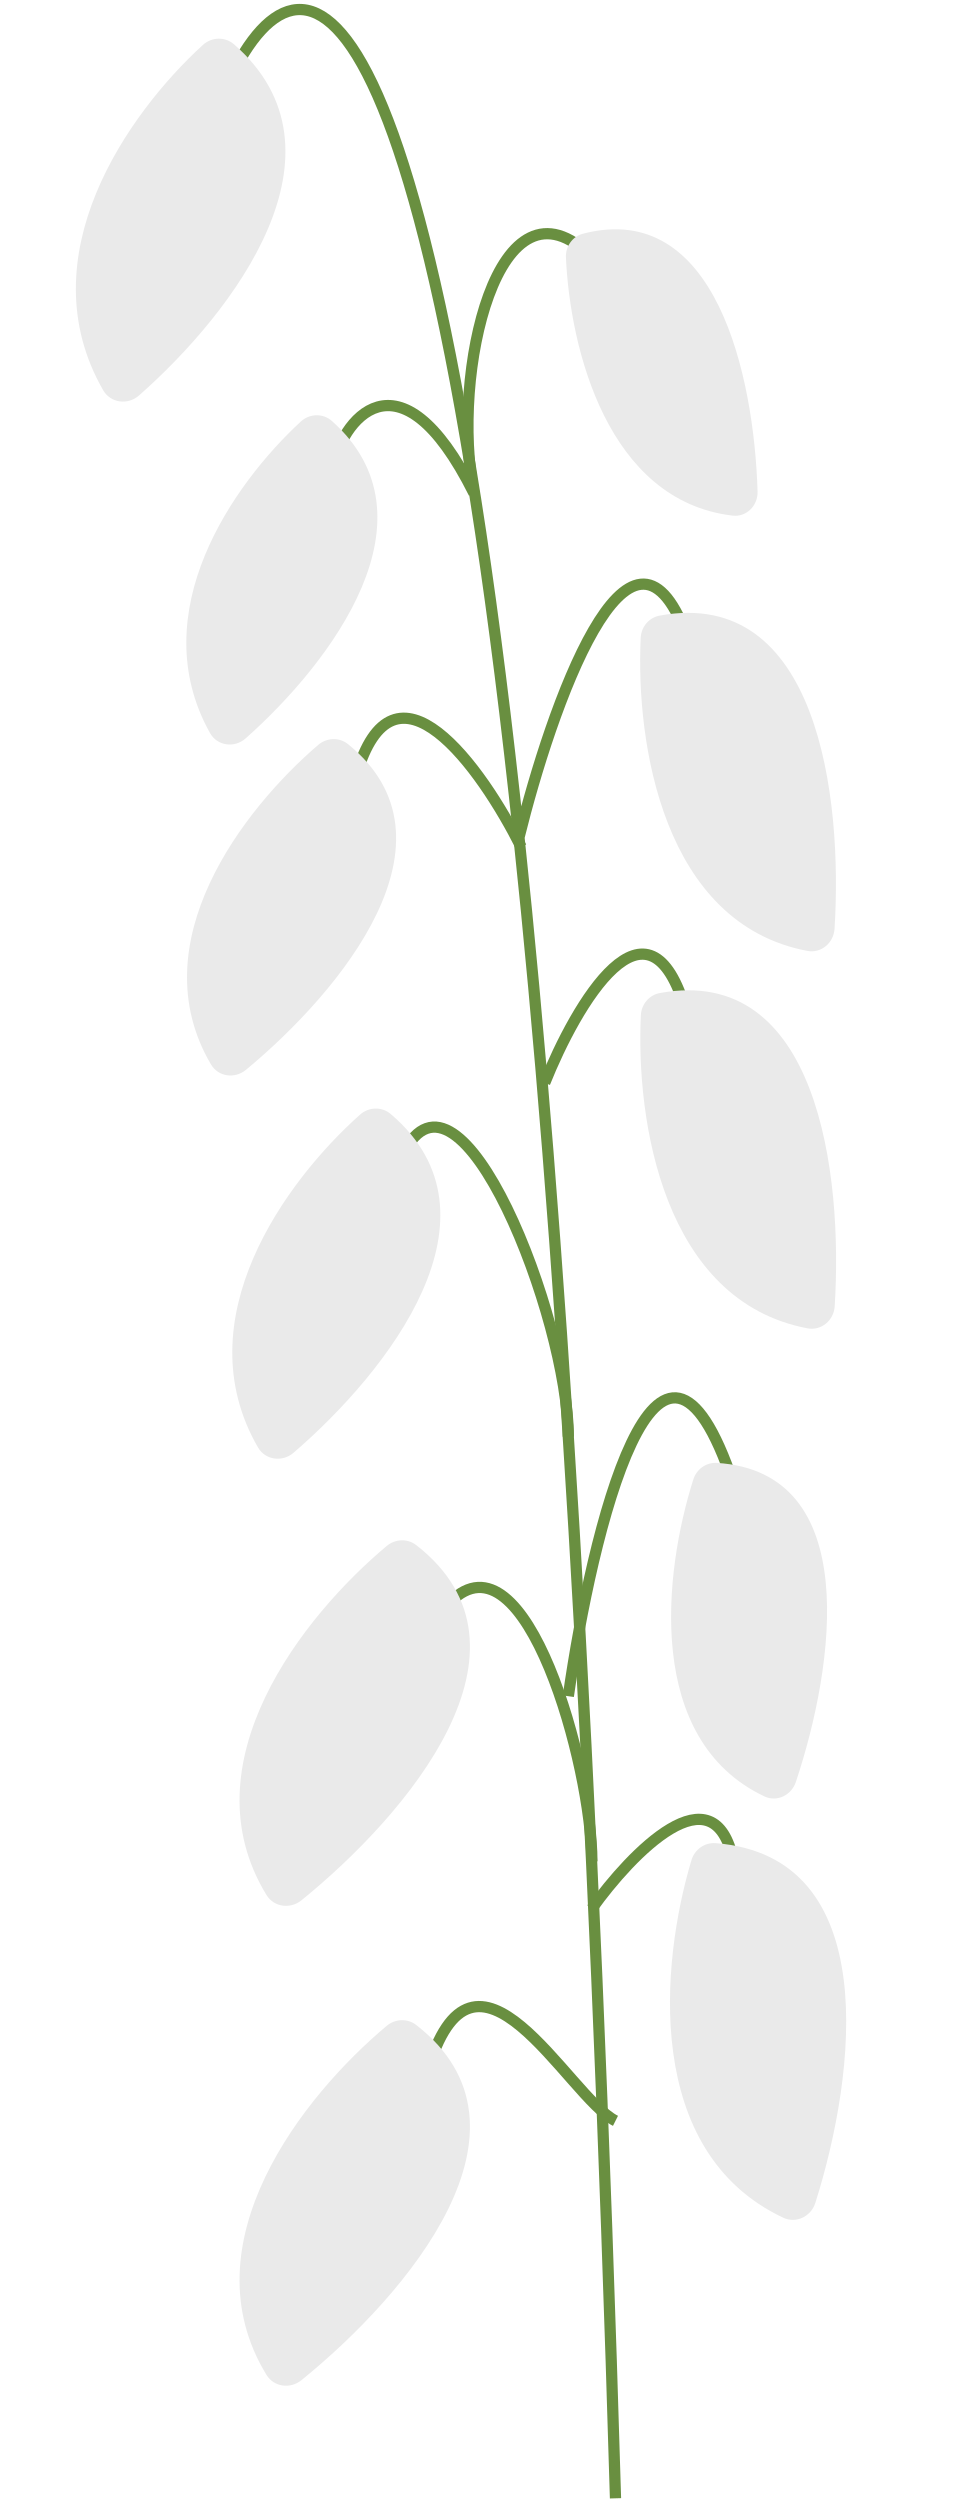
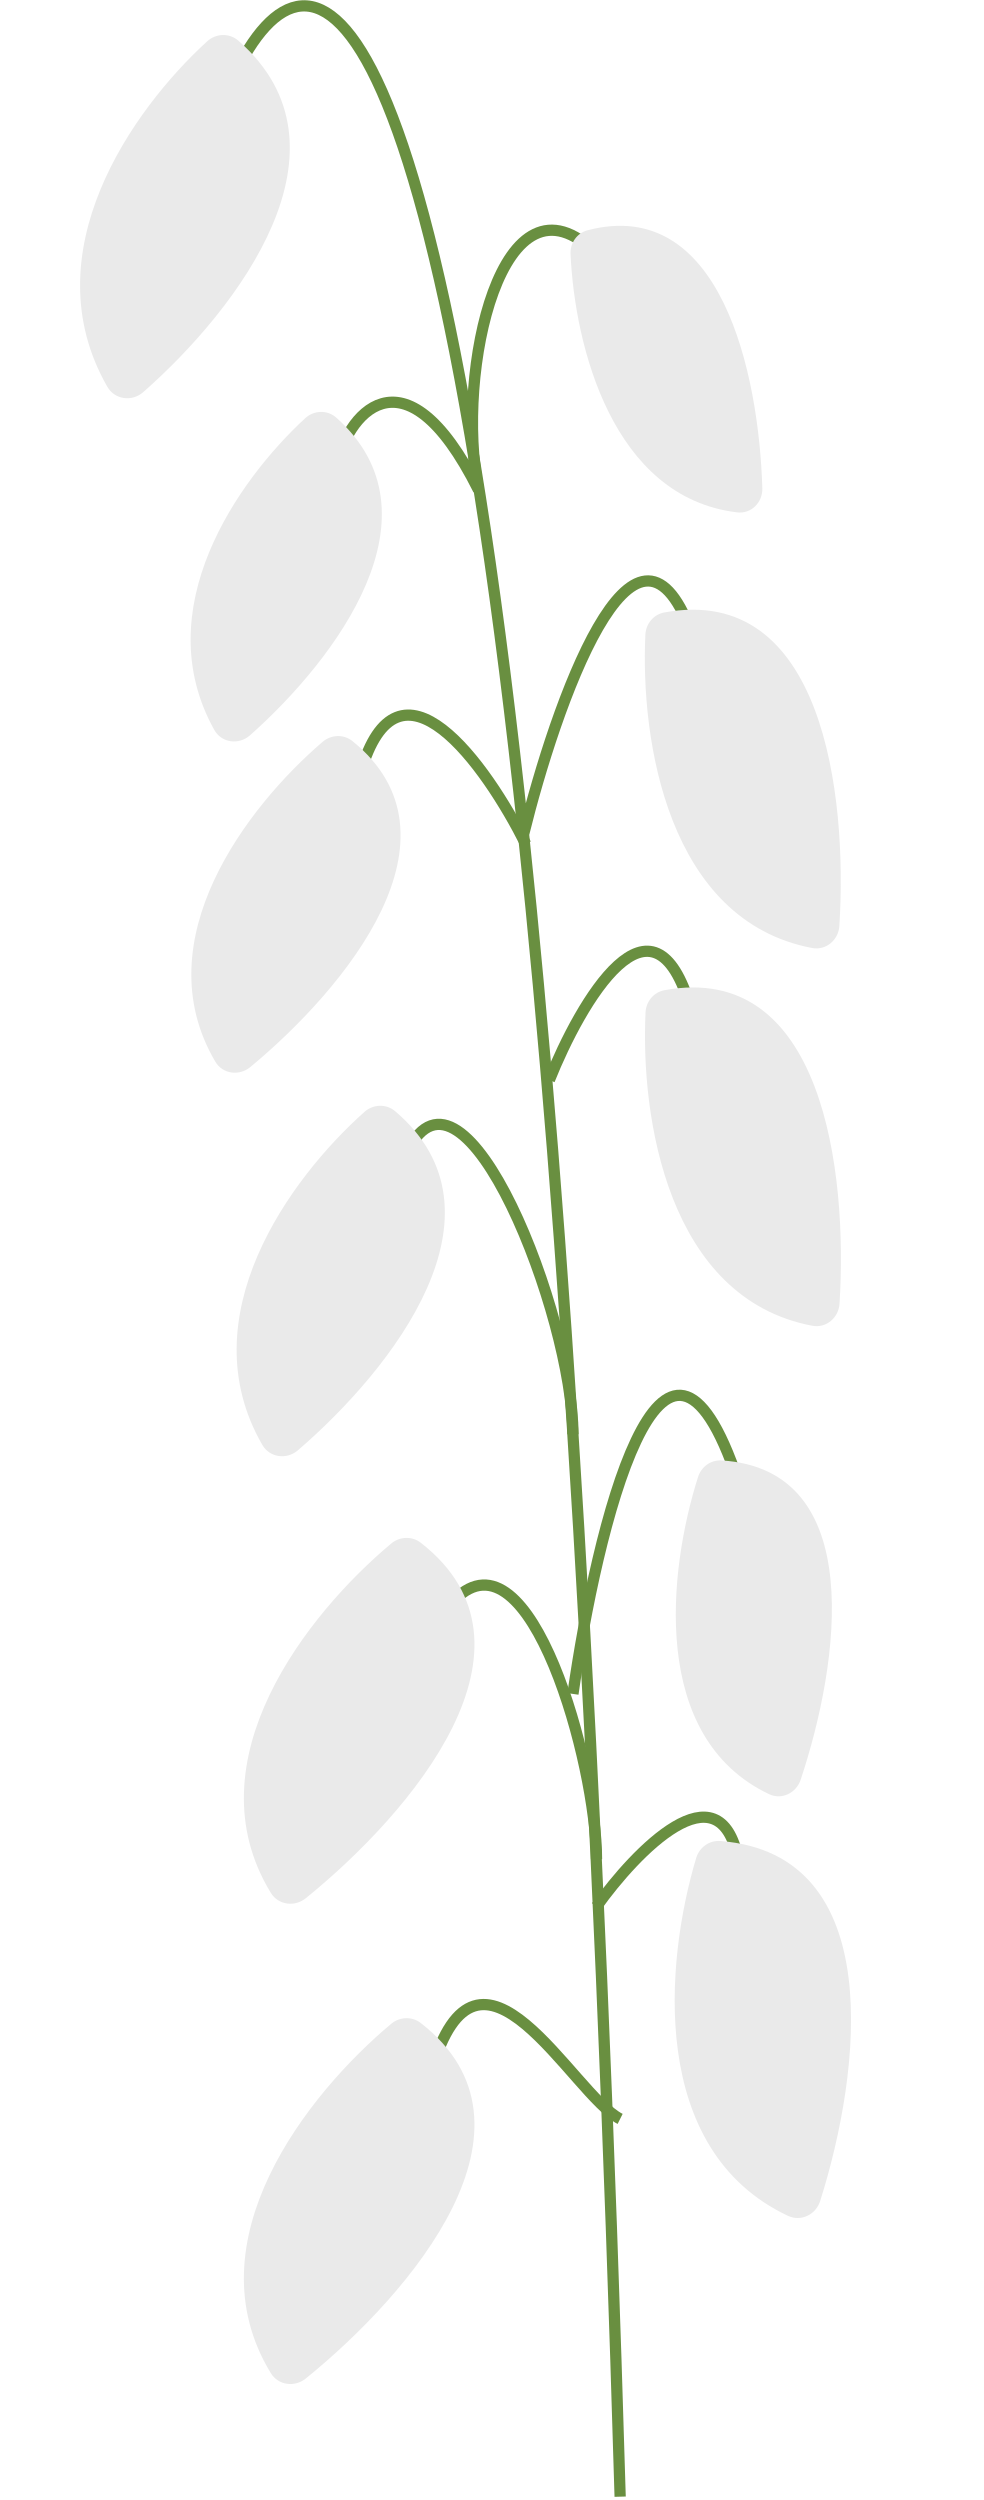
- <svg xmlns="http://www.w3.org/2000/svg" width="174" height="445" viewBox="0 0 174 445" fill="none">
-   <path d="M105.359 339.719C112.358 329.921 127.195 314.524 130.554 331.321" stroke="#698F40" stroke-width="2" />
-   <path d="M101.16 301.925C105.359 272.531 117.117 223.821 130.554 264.133" stroke="#698F40" stroke-width="2" />
-   <path d="M105.357 331.32C105.357 314.521 93.599 271.694 80.162 285.132" stroke="#698F40" stroke-width="2" />
-   <path d="M96.959 192.752C102.558 178.755 115.435 156.64 122.154 180.155" stroke="#698F40" stroke-width="2" />
-   <path d="M105.355 45.783C88.558 28.987 80.163 66.778 84.362 87.772C70.925 60.897 60.567 75.174 59.168 83.573M92.761 150.759C85.763 136.762 70.086 114.647 63.367 138.162" stroke="#698F40" stroke-width="2" />
-   <path d="M109.556 377.509C101.158 373.309 84.361 339.723 75.963 369.113" stroke="#698F40" stroke-width="2" />
-   <path d="M38.172 20.583C51.087 -14.187 74.86 -16.101 92.377 149.061M109.558 444.699C105.657 312.09 99.54 216.604 92.377 149.061M92.377 149.061C98.104 125.831 112.077 86.09 122.155 112.965" stroke="#698F40" stroke-width="2" />
-   <path d="M18.35 69.441C4.735 45.668 22.766 20.201 36.103 8.007C37.67 6.575 40.055 6.492 41.654 7.888C63.446 26.915 41.642 55.508 24.739 70.397C22.746 72.153 19.67 71.747 18.35 69.441Z" fill="#EAEAEA" />
-   <path d="M37.373 130.472C25.432 109.038 41.473 86.173 53.54 75.038C55.1 73.599 57.489 73.52 59.074 74.932C78.403 92.162 59.029 117.836 43.727 131.432C41.741 133.196 38.666 132.792 37.373 130.472Z" fill="#EAEAEA" />
-   <path d="M37.556 189.473C24.862 167.899 43.269 144.055 56.633 132.598C58.157 131.29 60.392 131.197 61.953 132.462C82.963 149.485 60.745 176.368 43.783 190.431C41.81 192.068 38.856 191.683 37.556 189.473Z" fill="#EAEAEA" />
-   <path d="M101.16 255.739C101.16 234.745 81.844 185.195 71.766 205.351" stroke="#698F40" stroke-width="2" />
-   <path d="M45.918 257.639C32.782 234.891 50.817 210.244 64.075 198.413C65.626 197.029 67.954 196.942 69.538 198.288C90.847 216.406 69.057 244.123 52.244 258.597C50.258 260.307 47.229 259.908 45.918 257.639Z" fill="#EAEAEA" />
-   <path d="M47.432 337.309C33.126 313.862 53.993 287.606 68.832 275.185C70.35 273.915 72.533 273.819 74.096 275.035C97.675 293.378 72.478 322.999 53.649 338.261C51.676 339.861 48.756 339.478 47.432 337.309Z" fill="#EAEAEA" />
-   <path d="M47.432 422.727C33.126 399.28 53.993 373.024 68.832 360.603C70.35 359.333 72.533 359.237 74.096 360.453C97.675 378.796 72.478 408.417 53.649 423.679C51.676 425.279 48.756 424.896 47.432 422.727Z" fill="#EAEAEA" />
-   <path d="M139.414 394.751C114.562 383.052 117.529 349.645 123.08 331.107C123.648 329.21 125.418 327.929 127.392 328.084C157.174 330.417 152.444 369.016 145.127 392.123C144.36 394.545 141.712 395.832 139.414 394.751Z" fill="#EAEAEA" />
-   <path d="M136.059 319.757C114.802 309.684 118.12 280.036 123.412 263.342C123.988 261.525 125.686 260.281 127.589 260.398C153.556 261.99 148.618 296.329 141.66 317.2C140.876 319.552 138.3 320.819 136.059 319.757Z" fill="#EAEAEA" />
-   <path d="M143.733 236.444C118.071 231.578 113.175 199.51 114.074 180.714C114.167 178.77 115.534 177.116 117.448 176.763C145.595 171.57 150.063 208.967 148.576 232.518C148.418 235.026 146.202 236.912 143.733 236.444Z" fill="#EAEAEA" />
-   <path d="M143.703 169.26C118.042 164.394 113.146 132.327 114.045 113.53C114.138 111.586 115.505 109.932 117.419 109.579C145.565 104.386 150.034 141.783 148.547 165.335C148.388 167.842 146.172 169.728 143.703 169.26Z" fill="#EAEAEA" />
-   <path d="M130.388 91.78C108.207 89.145 101.486 62.233 100.735 45.828C100.647 43.884 101.873 42.099 103.756 41.606C127.42 35.412 134.228 66.888 134.847 87.486C134.922 89.998 132.883 92.076 130.388 91.78Z" fill="#EAEAEA" />
+ <svg xmlns="http://www.w3.org/2000/svg" width="131" height="333" viewBox="0 0 131 333" fill="none">
+   <path d="M79.459 253.938C84.7 246.6 95.812 235.068 98.328 247.648" stroke="#698F40" stroke-width="1.498" />
+   <path d="M76.314 225.63C79.459 203.616 88.265 167.136 98.328 197.326" stroke="#698F40" stroke-width="1.498" />
+   <path d="M79.457 247.645C79.457 235.064 70.651 202.99 60.588 213.053" stroke="#698F40" stroke-width="1.498" />
+   <path d="M73.168 143.87C77.361 133.387 87.005 116.824 92.037 134.435" stroke="#698F40" stroke-width="1.498" />
+   <path d="M79.456 33.799C66.876 21.22 60.589 49.523 63.734 65.245C53.67 45.118 45.913 55.811 44.865 62.1M70.024 112.418C64.783 101.935 53.042 85.372 48.01 102.983" stroke="#698F40" stroke-width="1.498" />
+   <path d="M82.602 282.238C76.312 279.094 63.733 253.94 57.443 275.951" stroke="#698F40" stroke-width="1.498" />
+   <path d="M29.141 14.927C38.813 -11.114 56.617 -12.546 69.736 111.147M82.603 332.557C79.682 233.244 75.101 161.732 69.736 111.147M69.736 111.147C74.025 93.749 84.49 63.987 92.038 84.114" stroke="#698F40" stroke-width="1.498" />
+   <path d="M14.295 51.516C4.098 33.712 17.603 14.639 27.591 5.507C28.764 4.434 30.55 4.372 31.748 5.417C48.069 19.668 31.739 41.081 19.08 52.232C17.587 53.547 15.284 53.243 14.295 51.516Z" fill="#EAEAEA" />
+   <path d="M28.542 97.224C19.599 81.172 31.613 64.048 40.65 55.709C41.818 54.631 43.607 54.571 44.794 55.629C59.27 68.532 44.76 87.761 33.301 97.943C31.813 99.264 29.51 98.962 28.542 97.224Z" fill="#EAEAEA" />
+   <path d="M28.679 141.414C19.172 125.257 32.958 107.4 42.966 98.819C44.108 97.84 45.782 97.77 46.95 98.717C62.686 111.467 46.046 131.6 33.343 142.132C31.865 143.357 29.652 143.069 28.679 141.414Z" fill="#EAEAEA" />
+   <path d="M76.313 191.042C76.313 175.319 61.846 138.21 54.299 153.305" stroke="#698F40" stroke-width="1.498" />
+   <path d="M34.942 192.461C25.104 175.425 38.611 156.966 48.541 148.106C49.702 147.069 51.446 147.004 52.632 148.013C68.591 161.582 52.271 182.339 39.68 193.179C38.192 194.46 35.924 194.161 34.942 192.461Z" fill="#EAEAEA" />
+   <path d="M36.075 252.131C25.36 234.571 40.988 214.907 52.102 205.605C53.238 204.653 54.873 204.582 56.044 205.492C73.702 219.23 54.832 241.413 40.731 252.844C39.253 254.042 37.066 253.755 36.075 252.131Z" fill="#EAEAEA" />
+   <path d="M36.075 316.104C25.36 298.544 40.988 278.88 52.102 269.577C53.238 268.626 54.873 268.555 56.044 269.465C73.702 283.203 54.832 305.386 40.731 316.816C39.253 318.014 37.066 317.728 36.075 316.104Z" fill="#EAEAEA" />
+   <path d="M104.963 295.151C86.351 286.39 88.574 261.371 92.731 247.487C93.156 246.066 94.482 245.107 95.96 245.223C118.265 246.971 114.722 275.878 109.242 293.183C108.668 294.997 106.684 295.961 104.963 295.151Z" fill="#EAEAEA" />
+   <path d="M102.45 238.986C86.53 231.442 89.015 209.238 92.979 196.736C93.41 195.374 94.682 194.443 96.107 194.531C115.554 195.723 111.856 221.44 106.645 237.071C106.058 238.833 104.128 239.781 102.45 238.986Z" fill="#EAEAEA" />
+   <path d="M108.197 176.591C88.979 172.946 85.312 148.93 85.986 134.853C86.055 133.397 87.079 132.159 88.512 131.894C109.592 128.005 112.939 156.013 111.825 173.651C111.706 175.529 110.046 176.942 108.197 176.591Z" fill="#EAEAEA" />
+   <path d="M108.176 126.275C88.958 122.63 85.291 98.614 85.964 84.537C86.034 83.081 87.057 81.842 88.491 81.578C109.57 77.689 112.917 105.696 111.803 123.334C111.685 125.213 110.025 126.625 108.176 126.275Z" fill="#EAEAEA" />
+   <path d="M98.203 68.249C81.591 66.276 76.558 46.121 75.996 33.835C75.929 32.379 76.847 31.042 78.257 30.673C95.98 26.034 101.079 49.607 101.542 65.034C101.599 66.915 100.072 68.471 98.203 68.249Z" fill="#EAEAEA" />
</svg>
